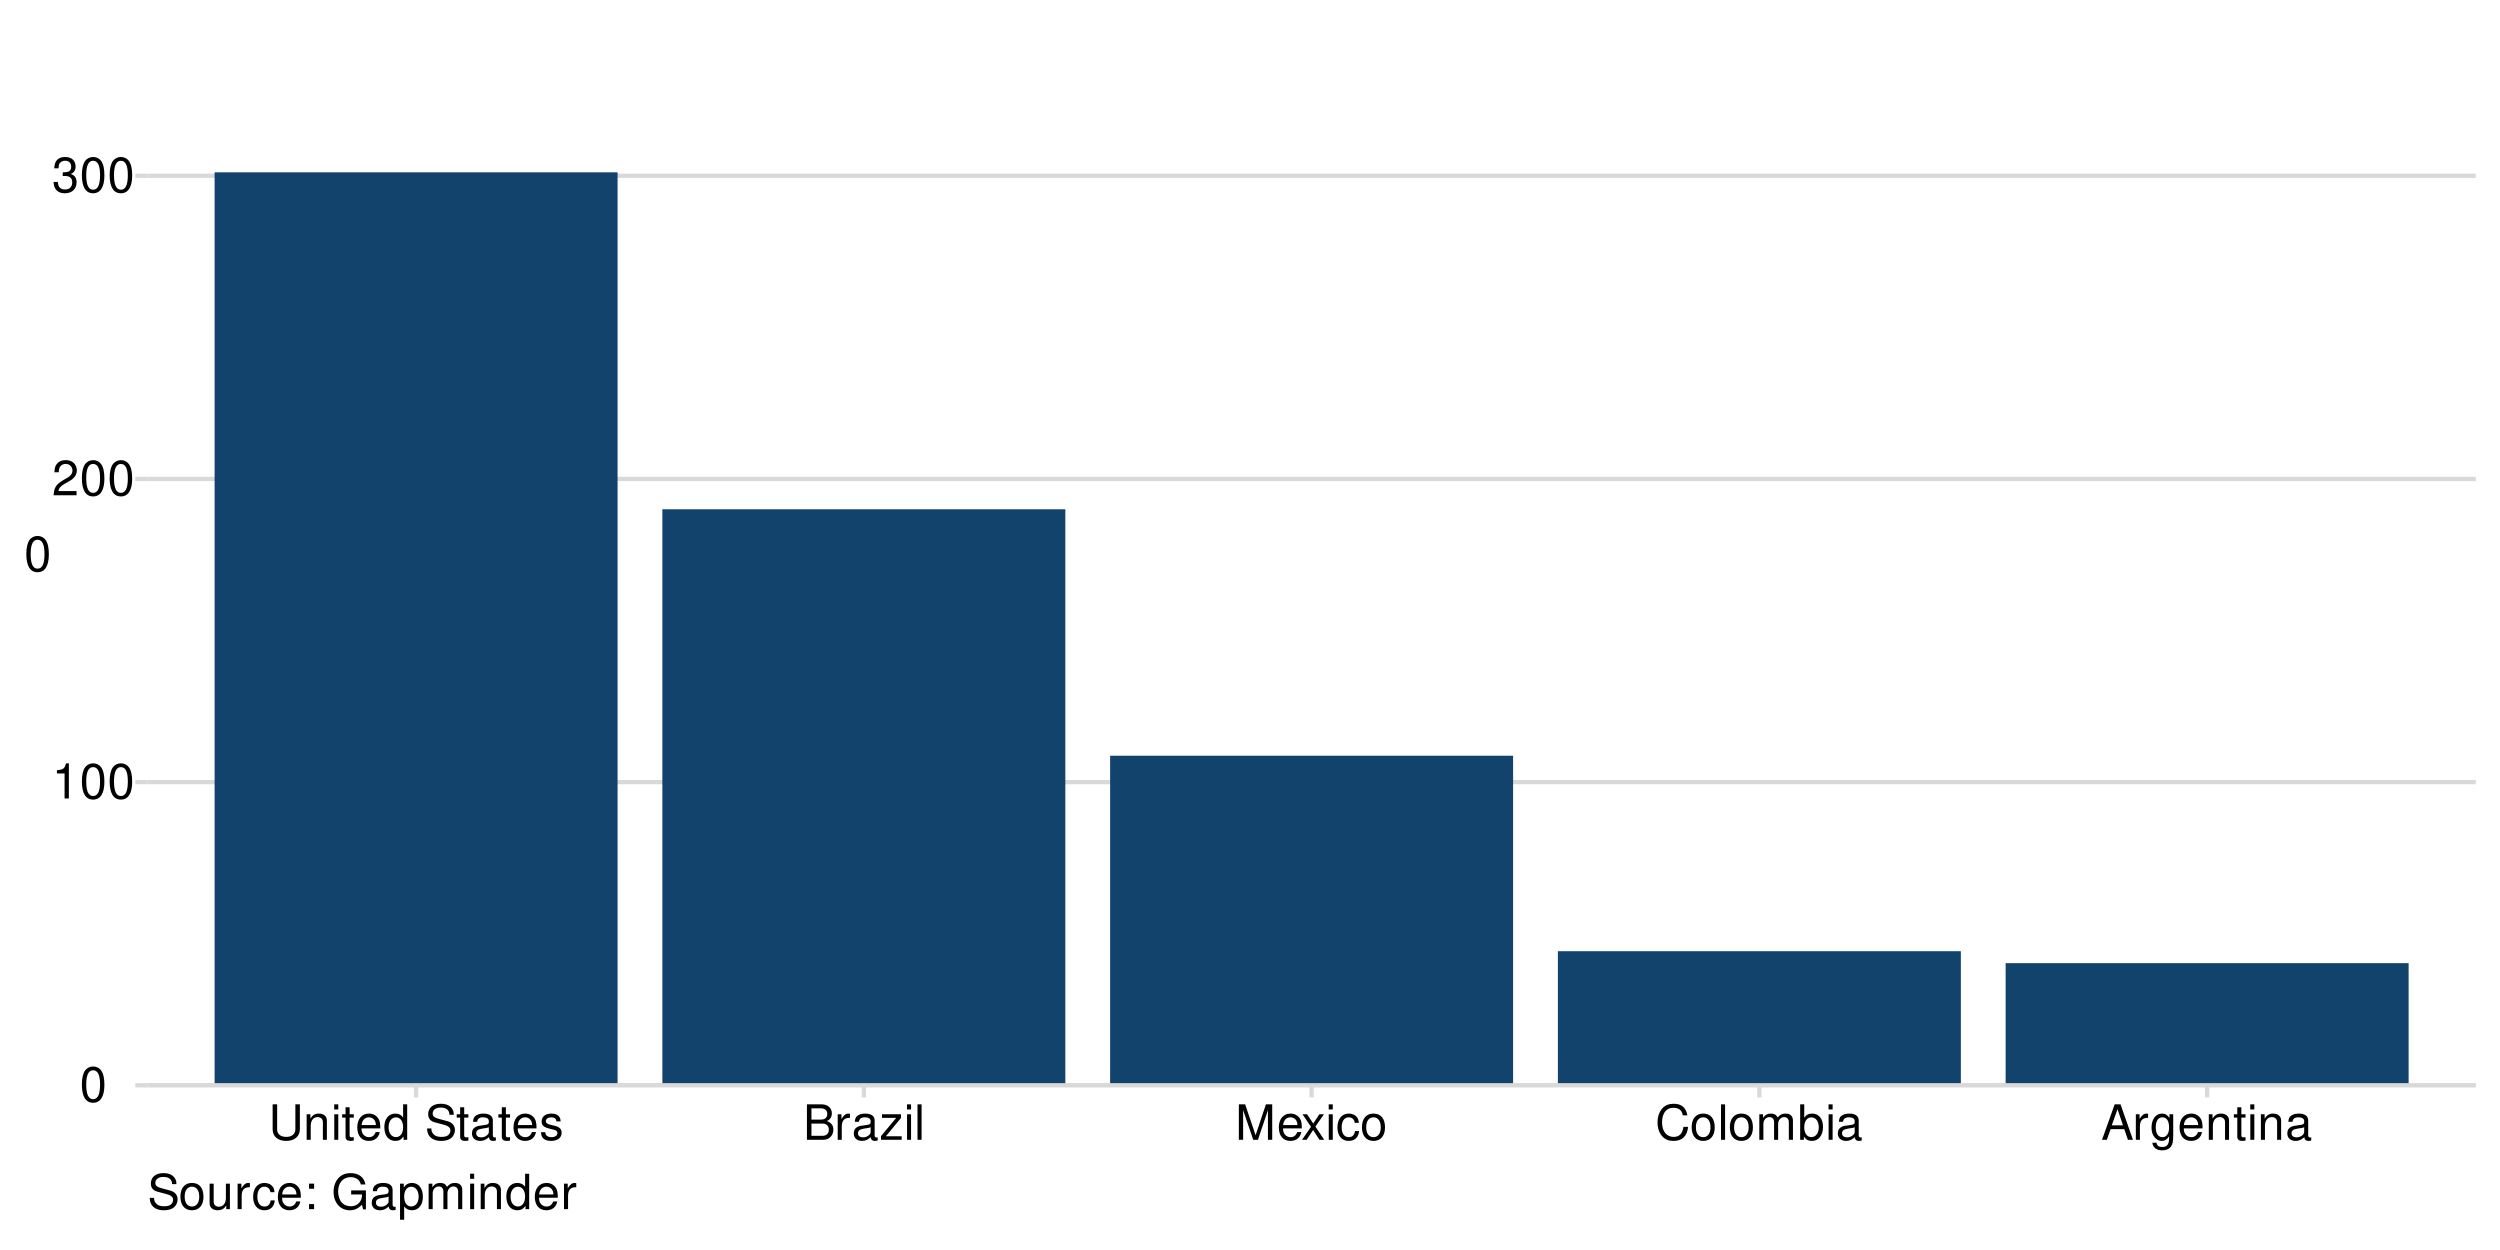
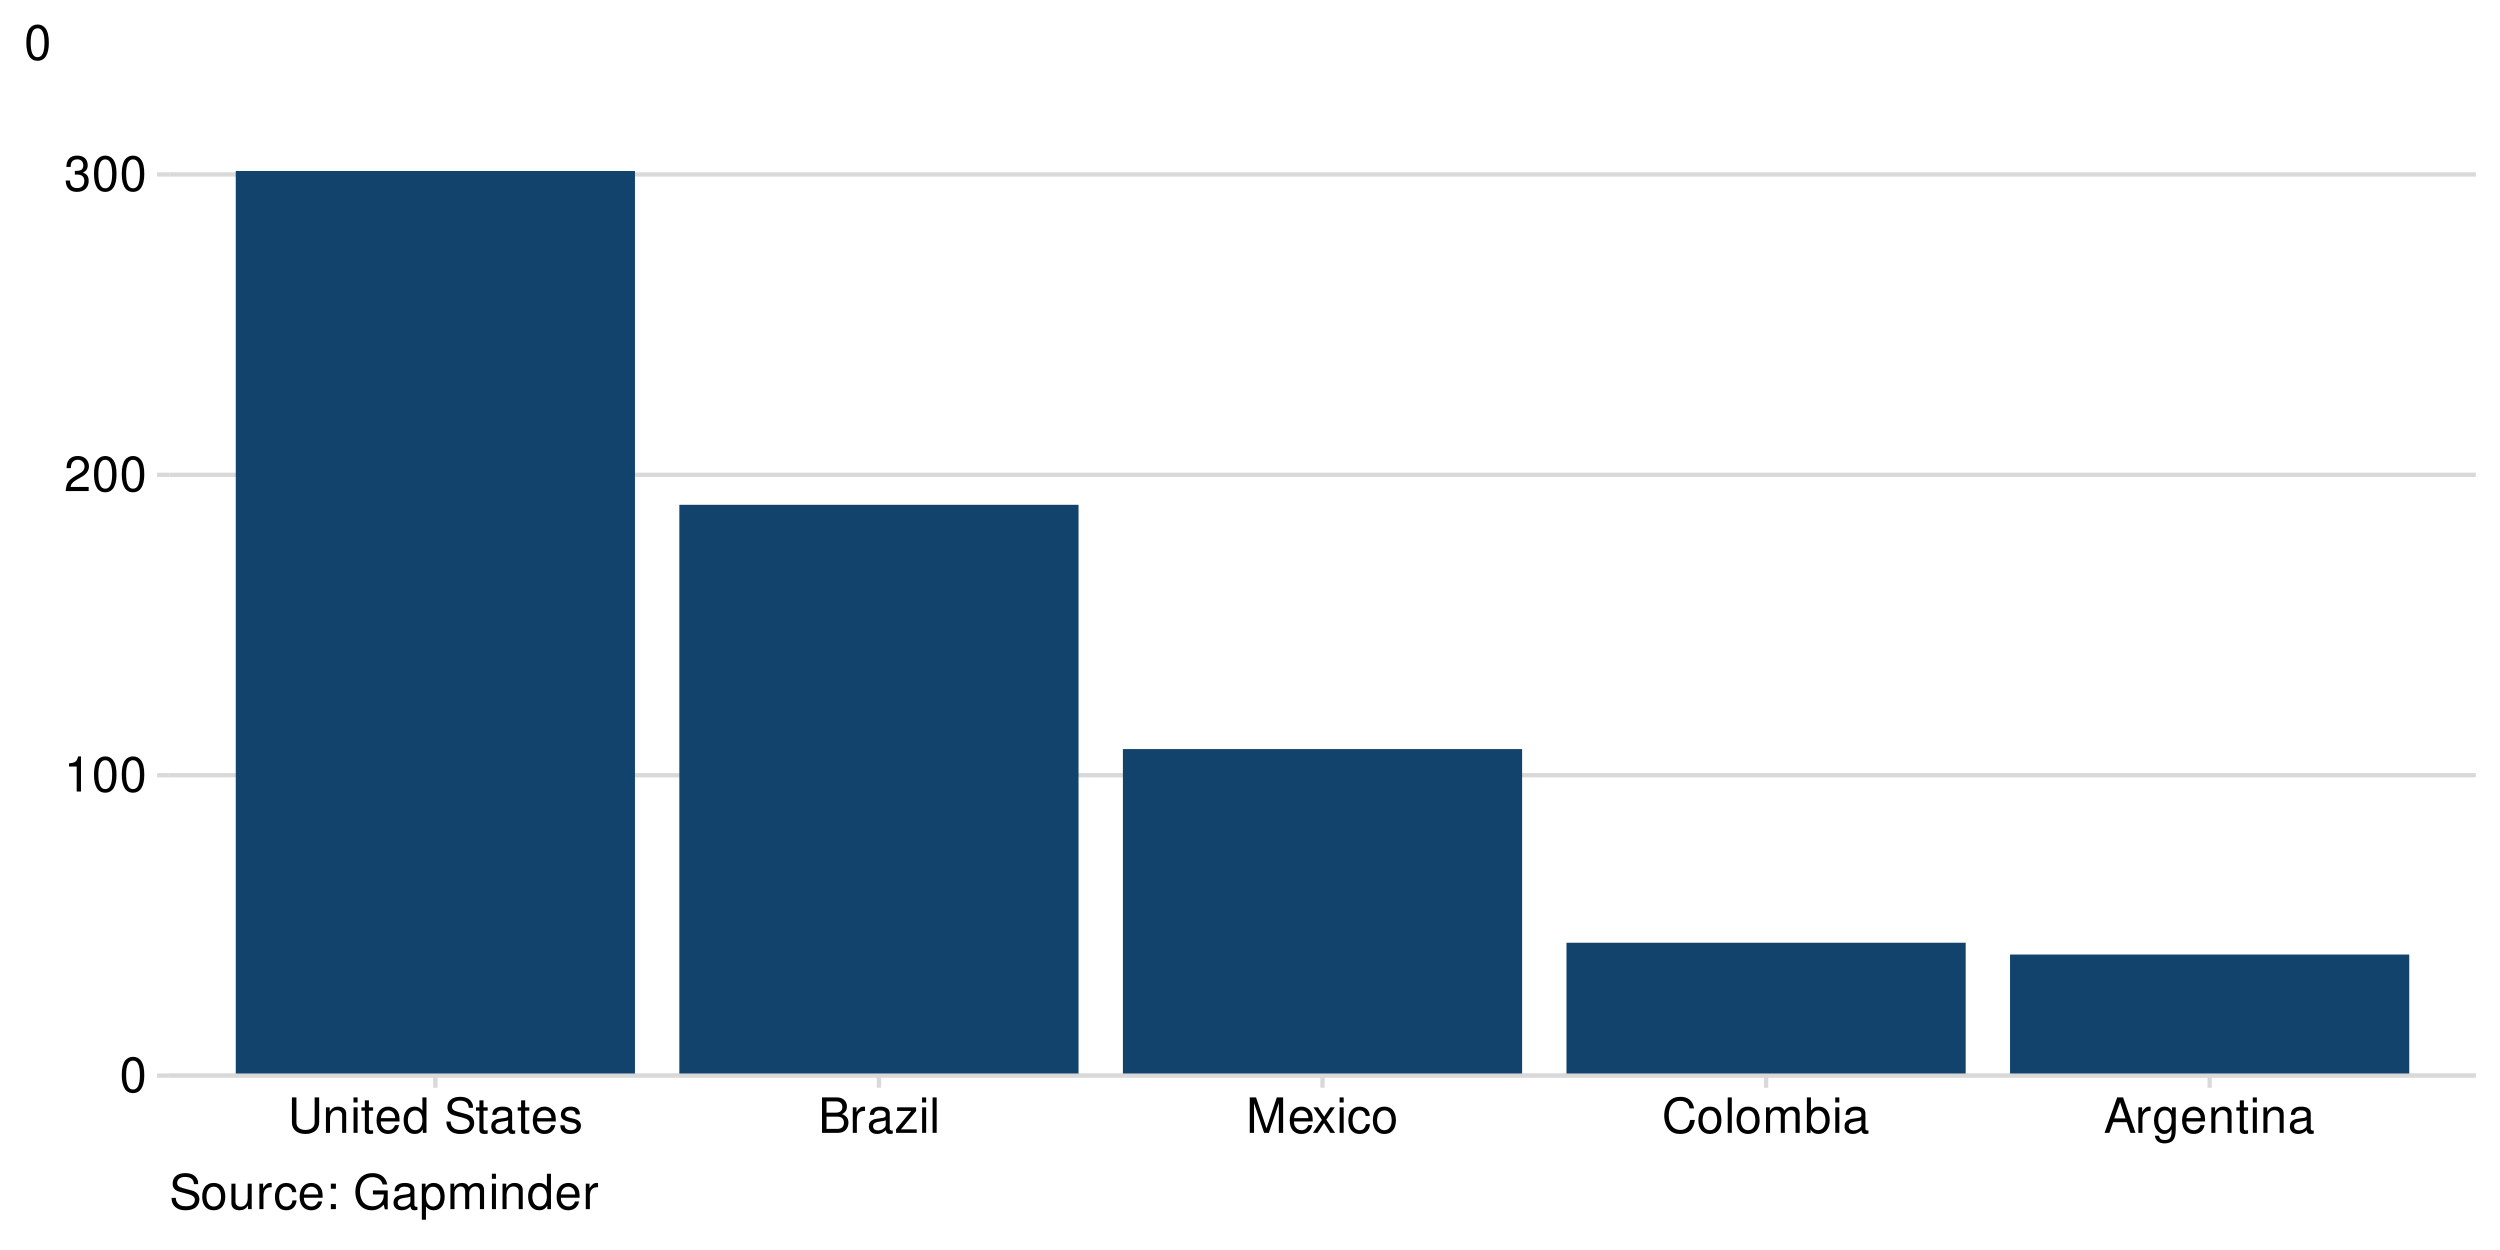
<svg xmlns="http://www.w3.org/2000/svg" xmlns:xlink="http://www.w3.org/1999/xlink" width="720pt" height="360pt" viewBox="0 0 720 360">
  <defs>
    <g>
      <g id="glyph-0-0">
        <path d="M 3.844 -10.125 C 2.922 -10.125 2.094 -9.703 1.562 -9.016 C 0.922 -8.125 0.609 -6.781 0.609 -4.906 C 0.609 -1.484 1.719 0.328 3.844 0.328 C 5.953 0.328 7.094 -1.484 7.094 -4.812 C 7.094 -6.781 6.797 -8.094 6.125 -9.016 C 5.609 -9.719 4.781 -10.125 3.844 -10.125 Z M 3.844 -9.031 C 5.188 -9.031 5.844 -7.672 5.844 -4.922 C 5.844 -2.047 5.188 -0.703 3.828 -0.703 C 2.516 -0.703 1.859 -2.094 1.859 -4.891 C 1.859 -7.672 2.516 -9.031 3.844 -9.031 Z M 3.844 -9.031 " />
      </g>
      <g id="glyph-0-1">
        <path d="M 3.625 -7.203 L 3.625 0 L 4.859 0 L 4.859 -10.125 L 4.047 -10.125 C 3.609 -8.562 3.328 -8.359 1.422 -8.109 L 1.422 -7.203 Z M 3.625 -7.203 " />
      </g>
      <g id="glyph-0-2">
        <path d="M 7.078 -1.219 L 1.859 -1.219 C 1.984 -2.062 2.438 -2.594 3.656 -3.328 L 5.047 -4.109 C 6.438 -4.891 7.156 -5.922 7.156 -7.172 C 7.156 -8.016 6.812 -8.797 6.234 -9.344 C 5.641 -9.875 4.906 -10.125 3.969 -10.125 C 2.719 -10.125 1.781 -9.672 1.234 -8.812 C 0.875 -8.281 0.734 -7.641 0.703 -6.625 L 1.938 -6.625 C 1.969 -7.312 2.062 -7.719 2.219 -8.047 C 2.547 -8.672 3.188 -9.047 3.938 -9.047 C 5.047 -9.047 5.891 -8.234 5.891 -7.141 C 5.891 -6.328 5.438 -5.625 4.547 -5.125 L 3.266 -4.375 C 1.188 -3.172 0.594 -2.219 0.469 -0.016 L 7.078 -0.016 Z M 7.078 -1.219 " />
      </g>
      <g id="glyph-0-3">
        <path d="M 3.094 -4.656 L 3.766 -4.656 C 5.109 -4.656 5.828 -4.031 5.828 -2.812 C 5.828 -1.547 5.047 -0.766 3.781 -0.766 C 2.422 -0.766 1.766 -1.453 1.688 -2.938 L 0.453 -2.938 C 0.5 -2.125 0.641 -1.594 0.875 -1.141 C 1.406 -0.172 2.359 0.328 3.719 0.328 C 5.766 0.328 7.078 -0.906 7.078 -2.828 C 7.078 -4.109 6.594 -4.812 5.406 -5.234 C 6.328 -5.609 6.797 -6.312 6.797 -7.344 C 6.797 -9.078 5.656 -10.125 3.766 -10.125 C 1.766 -10.125 0.703 -9 0.656 -6.859 L 1.891 -6.859 C 1.906 -7.469 1.953 -7.828 2.109 -8.141 C 2.391 -8.703 3.016 -9.047 3.781 -9.047 C 4.875 -9.047 5.531 -8.391 5.531 -7.297 C 5.531 -6.578 5.281 -6.141 4.734 -5.906 C 4.391 -5.766 3.953 -5.719 3.094 -5.703 Z M 3.094 -4.656 " />
      </g>
      <g id="glyph-0-4">
        <path d="M 7.734 -10.203 L 7.734 -3.031 C 7.734 -1.672 6.734 -0.828 5.094 -0.828 C 4.344 -0.828 3.719 -1.016 3.234 -1.359 C 2.734 -1.75 2.484 -2.266 2.484 -3.031 L 2.484 -10.203 L 1.188 -10.203 L 1.188 -3.031 C 1.188 -0.969 2.672 0.328 5.094 0.328 C 7.484 0.328 9.031 -1 9.031 -3.031 L 9.031 -10.203 Z M 7.734 -10.203 " />
      </g>
      <g id="glyph-0-5">
        <path d="M 0.984 -7.344 L 0.984 0 L 2.156 0 L 2.156 -4.047 C 2.156 -5.547 2.938 -6.531 4.141 -6.531 C 5.062 -6.531 5.656 -5.969 5.656 -5.078 L 5.656 0 L 6.812 0 L 6.812 -5.547 C 6.812 -6.766 5.906 -7.547 4.5 -7.547 C 3.406 -7.547 2.703 -7.125 2.062 -6.109 L 2.062 -7.344 Z M 0.984 -7.344 " />
      </g>
      <g id="glyph-0-6">
        <path d="M 2.094 -7.344 L 0.938 -7.344 L 0.938 0 L 2.094 0 Z M 2.094 -10.203 L 0.922 -10.203 L 0.922 -8.734 L 2.094 -8.734 Z M 2.094 -10.203 " />
      </g>
      <g id="glyph-0-7">
        <path d="M 3.562 -7.344 L 2.359 -7.344 L 2.359 -9.359 L 1.188 -9.359 L 1.188 -7.344 L 0.203 -7.344 L 0.203 -6.391 L 1.188 -6.391 L 1.188 -0.844 C 1.188 -0.078 1.688 0.328 2.609 0.328 C 2.906 0.328 3.156 0.297 3.562 0.219 L 3.562 -0.75 C 3.391 -0.719 3.234 -0.703 3 -0.703 C 2.484 -0.703 2.359 -0.844 2.359 -1.359 L 2.359 -6.391 L 3.562 -6.391 Z M 3.562 -7.344 " />
      </g>
      <g id="glyph-0-8">
        <path d="M 7.188 -3.281 C 7.188 -4.391 7.094 -5.062 6.891 -5.609 C 6.406 -6.812 5.297 -7.547 3.922 -7.547 C 1.875 -7.547 0.562 -5.984 0.562 -3.562 C 0.562 -1.141 1.812 0.328 3.891 0.328 C 5.578 0.328 6.734 -0.625 7.031 -2.219 L 5.859 -2.219 C 5.531 -1.266 4.875 -0.75 3.938 -0.75 C 3.188 -0.75 2.562 -1.094 2.172 -1.703 C 1.891 -2.125 1.797 -2.547 1.781 -3.281 Z M 1.812 -4.234 C 1.906 -5.594 2.734 -6.469 3.906 -6.469 C 5.094 -6.469 5.922 -5.547 5.922 -4.234 Z M 1.812 -4.234 " />
      </g>
      <g id="glyph-0-9">
        <path d="M 6.938 -10.203 L 5.766 -10.203 L 5.766 -6.406 C 5.281 -7.156 4.5 -7.547 3.516 -7.547 C 1.609 -7.547 0.359 -6.016 0.359 -3.688 C 0.359 -1.203 1.562 0.328 3.562 0.328 C 4.562 0.328 5.266 -0.062 5.891 -0.969 L 5.891 0 L 6.938 0 Z M 3.703 -6.453 C 4.969 -6.453 5.766 -5.344 5.766 -3.578 C 5.766 -1.891 4.953 -0.766 3.719 -0.766 C 2.438 -0.766 1.578 -1.906 1.578 -3.609 C 1.578 -5.312 2.438 -6.453 3.703 -6.453 Z M 3.703 -6.453 " />
      </g>
      <g id="glyph-0-10">
</g>
      <g id="glyph-0-11">
        <path d="M 8.344 -7.203 C 8.344 -7.906 8.297 -8.109 8.078 -8.578 C 7.516 -9.766 6.328 -10.375 4.609 -10.375 C 2.359 -10.375 0.984 -9.219 0.984 -7.375 C 0.984 -6.125 1.641 -5.344 2.984 -5 L 5.516 -4.328 C 6.812 -3.984 7.391 -3.469 7.391 -2.672 C 7.391 -2.125 7.094 -1.562 6.656 -1.266 C 6.266 -0.969 5.609 -0.828 4.781 -0.828 C 3.672 -0.828 2.922 -1.094 2.438 -1.688 C 2.062 -2.125 1.891 -2.625 1.906 -3.25 L 0.672 -3.25 C 0.688 -2.312 0.875 -1.688 1.281 -1.141 C 1.969 -0.172 3.156 0.328 4.703 0.328 C 5.922 0.328 6.922 0.047 7.578 -0.469 C 8.266 -1.016 8.688 -1.922 8.688 -2.797 C 8.688 -4.062 7.906 -4.984 6.531 -5.359 L 3.969 -6.047 C 2.734 -6.391 2.281 -6.781 2.281 -7.562 C 2.281 -8.594 3.188 -9.281 4.562 -9.281 C 6.188 -9.281 7.094 -8.547 7.109 -7.203 Z M 8.344 -7.203 " />
      </g>
      <g id="glyph-0-12">
        <path d="M 7.484 -0.688 C 7.359 -0.656 7.312 -0.656 7.234 -0.656 C 6.828 -0.656 6.609 -0.875 6.609 -1.234 L 6.609 -5.547 C 6.609 -6.844 5.656 -7.547 3.844 -7.547 C 2.766 -7.547 1.922 -7.234 1.406 -6.688 C 1.078 -6.312 0.938 -5.891 0.906 -5.172 L 2.094 -5.172 C 2.188 -6.062 2.719 -6.469 3.812 -6.469 C 4.875 -6.469 5.453 -6.078 5.453 -5.375 L 5.453 -5.062 C 5.438 -4.562 5.188 -4.375 4.234 -4.25 C 2.578 -4.047 2.328 -3.984 1.875 -3.812 C 1.016 -3.438 0.594 -2.797 0.594 -1.844 C 0.594 -0.516 1.516 0.328 3 0.328 C 3.922 0.328 4.656 0 5.484 -0.75 C 5.578 0 5.938 0.328 6.688 0.328 C 6.938 0.328 7.094 0.297 7.484 0.203 Z M 5.453 -2.312 C 5.453 -1.922 5.328 -1.688 4.984 -1.359 C 4.516 -0.922 3.938 -0.703 3.25 -0.703 C 2.344 -0.703 1.812 -1.141 1.812 -1.875 C 1.812 -2.641 2.312 -3.031 3.562 -3.219 C 4.812 -3.391 5.047 -3.438 5.453 -3.625 Z M 5.453 -2.312 " />
      </g>
      <g id="glyph-0-13">
        <path d="M 6.125 -5.297 C 6.125 -6.734 5.172 -7.547 3.469 -7.547 C 1.766 -7.547 0.656 -6.656 0.656 -5.312 C 0.656 -4.156 1.25 -3.609 2.984 -3.188 L 4.078 -2.922 C 4.891 -2.734 5.203 -2.438 5.203 -1.922 C 5.203 -1.219 4.516 -0.75 3.5 -0.75 C 2.875 -0.75 2.344 -0.938 2.047 -1.25 C 1.859 -1.453 1.781 -1.672 1.703 -2.188 L 0.469 -2.188 C 0.531 -0.484 1.484 0.328 3.406 0.328 C 5.25 0.328 6.422 -0.594 6.422 -2 C 6.422 -3.094 5.812 -3.703 4.359 -4.047 L 3.234 -4.312 C 2.281 -4.531 1.875 -4.844 1.875 -5.359 C 1.875 -6.047 2.484 -6.469 3.438 -6.469 C 4.375 -6.469 4.875 -6.062 4.906 -5.297 Z M 6.125 -5.297 " />
      </g>
      <g id="glyph-0-14">
        <path d="M 1.109 0 L 5.719 0 C 6.672 0 7.391 -0.266 7.938 -0.859 C 8.438 -1.391 8.719 -2.109 8.719 -2.906 C 8.719 -4.141 8.156 -4.891 6.859 -5.391 C 7.797 -5.828 8.281 -6.562 8.281 -7.609 C 8.281 -8.375 8 -9.016 7.469 -9.484 C 6.922 -9.984 6.234 -10.203 5.25 -10.203 L 1.109 -10.203 Z M 2.406 -5.812 L 2.406 -9.062 L 4.922 -9.062 C 5.656 -9.062 6.062 -8.953 6.406 -8.688 C 6.781 -8.406 6.969 -8 6.969 -7.438 C 6.969 -6.875 6.781 -6.453 6.406 -6.172 C 6.062 -5.906 5.656 -5.812 4.922 -5.812 Z M 2.406 -1.141 L 2.406 -4.656 L 5.594 -4.656 C 6.734 -4.656 7.422 -4 7.422 -2.891 C 7.422 -1.812 6.734 -1.141 5.594 -1.141 Z M 2.406 -1.141 " />
      </g>
      <g id="glyph-0-15">
        <path d="M 0.969 -7.344 L 0.969 0 L 2.141 0 L 2.141 -3.812 C 2.156 -5.578 2.891 -6.359 4.5 -6.312 L 4.5 -7.5 C 4.297 -7.531 4.188 -7.547 4.047 -7.547 C 3.297 -7.547 2.719 -7.094 2.047 -6 L 2.047 -7.344 Z M 0.969 -7.344 " />
      </g>
      <g id="glyph-0-16">
        <path d="M 6.203 -7.344 L 0.734 -7.344 L 0.734 -6.312 L 4.812 -6.312 L 0.438 -1.047 L 0.438 0 L 6.391 0 L 6.391 -1.016 L 1.844 -1.016 L 6.203 -6.297 Z M 6.203 -7.344 " />
      </g>
      <g id="glyph-0-17">
        <path d="M 2.125 -10.203 L 0.953 -10.203 L 0.953 0 L 2.125 0 Z M 2.125 -10.203 " />
      </g>
      <g id="glyph-0-18">
        <path d="M 6.547 0 L 9.422 -8.547 L 9.422 0 L 10.656 0 L 10.656 -10.203 L 8.844 -10.203 L 5.875 -1.312 L 2.859 -10.203 L 1.047 -10.203 L 1.047 0 L 2.281 0 L 2.281 -8.547 L 5.188 0 Z M 6.547 0 " />
      </g>
      <g id="glyph-0-19">
        <path d="M 4.094 -3.797 L 6.547 -7.344 L 5.234 -7.344 L 3.469 -4.672 L 1.703 -7.344 L 0.375 -7.344 L 2.828 -3.734 L 0.234 0 L 1.562 0 L 3.438 -2.812 L 5.266 0 L 6.625 0 Z M 4.094 -3.797 " />
      </g>
      <g id="glyph-0-20">
        <path d="M 6.594 -4.875 C 6.531 -5.594 6.391 -6.047 6.109 -6.453 C 5.594 -7.141 4.719 -7.547 3.703 -7.547 C 1.703 -7.547 0.438 -5.984 0.438 -3.547 C 0.438 -1.172 1.688 0.328 3.688 0.328 C 5.438 0.328 6.531 -0.734 6.672 -2.516 L 5.5 -2.516 C 5.312 -1.344 4.703 -0.75 3.703 -0.75 C 2.422 -0.75 1.656 -1.812 1.656 -3.547 C 1.656 -5.375 2.406 -6.469 3.688 -6.469 C 4.656 -6.469 5.281 -5.891 5.422 -4.875 Z M 6.594 -4.875 " />
      </g>
      <g id="glyph-0-21">
        <path d="M 3.812 -7.547 C 1.734 -7.547 0.5 -6.078 0.5 -3.609 C 0.5 -1.141 1.734 0.328 3.828 0.328 C 5.891 0.328 7.141 -1.141 7.141 -3.562 C 7.141 -6.109 5.938 -7.547 3.812 -7.547 Z M 3.828 -6.469 C 5.141 -6.469 5.922 -5.391 5.922 -3.562 C 5.922 -1.828 5.109 -0.75 3.828 -0.75 C 2.516 -0.75 1.719 -1.828 1.719 -3.609 C 1.719 -5.391 2.516 -6.469 3.828 -6.469 Z M 3.828 -6.469 " />
      </g>
      <g id="glyph-0-22">
        <path d="M 9.266 -7.047 C 8.859 -9.281 7.578 -10.375 5.328 -10.375 C 3.969 -10.375 2.859 -9.938 2.094 -9.094 C 1.172 -8.094 0.672 -6.641 0.672 -4.984 C 0.672 -3.297 1.188 -1.859 2.141 -0.875 C 2.938 -0.062 3.953 0.328 5.281 0.328 C 7.766 0.328 9.172 -1.016 9.484 -3.719 L 8.141 -3.719 C 8.016 -3.031 7.875 -2.547 7.672 -2.141 C 7.25 -1.297 6.391 -0.828 5.297 -0.828 C 3.266 -0.828 1.969 -2.453 1.969 -5 C 1.969 -7.609 3.188 -9.219 5.188 -9.219 C 6 -9.219 6.781 -8.984 7.203 -8.578 C 7.578 -8.234 7.781 -7.812 7.938 -7.047 Z M 9.266 -7.047 " />
      </g>
      <g id="glyph-0-23">
        <path d="M 0.984 -7.344 L 0.984 0 L 2.156 0 L 2.156 -4.609 C 2.156 -5.672 2.922 -6.531 3.875 -6.531 C 4.75 -6.531 5.234 -5.984 5.234 -5.047 L 5.234 0 L 6.406 0 L 6.406 -4.609 C 6.406 -5.672 7.188 -6.531 8.141 -6.531 C 8.984 -6.531 9.484 -5.984 9.484 -5.047 L 9.484 0 L 10.672 0 L 10.672 -5.5 C 10.672 -6.812 9.906 -7.547 8.547 -7.547 C 7.562 -7.547 6.969 -7.25 6.281 -6.422 C 5.859 -7.203 5.266 -7.547 4.312 -7.547 C 3.328 -7.547 2.672 -7.188 2.062 -6.297 L 2.062 -7.344 Z M 0.984 -7.344 " />
      </g>
      <g id="glyph-0-24">
        <path d="M 0.75 -10.203 L 0.75 0 L 1.812 0 L 1.812 -0.938 C 2.359 -0.078 3.109 0.328 4.125 0.328 C 6.062 0.328 7.328 -1.266 7.328 -3.703 C 7.328 -6.078 6.125 -7.547 4.188 -7.547 C 3.172 -7.547 2.469 -7.172 1.922 -6.344 L 1.922 -10.203 Z M 3.969 -6.453 C 5.266 -6.453 6.109 -5.312 6.109 -3.562 C 6.109 -1.906 5.234 -0.766 3.969 -0.766 C 2.719 -0.766 1.922 -1.891 1.922 -3.609 C 1.922 -5.328 2.719 -6.453 3.969 -6.453 Z M 3.969 -6.453 " />
      </g>
      <g id="glyph-0-25">
        <path d="M 6.641 -3.062 L 7.688 0 L 9.141 0 L 5.562 -10.203 L 3.875 -10.203 L 0.234 0 L 1.625 0 L 2.703 -3.062 Z M 6.266 -4.156 L 3.031 -4.156 L 4.703 -8.812 Z M 6.266 -4.156 " />
      </g>
      <g id="glyph-0-26">
        <path d="M 5.656 -7.344 L 5.656 -6.266 C 5.062 -7.156 4.422 -7.547 3.5 -7.547 C 1.719 -7.547 0.484 -5.891 0.484 -3.547 C 0.484 -2.312 0.781 -1.406 1.406 -0.672 C 1.953 -0.031 2.656 0.328 3.422 0.328 C 4.297 0.328 4.922 -0.062 5.547 -1 L 5.547 -0.609 C 5.547 1.344 5 2.078 3.547 2.078 C 2.547 2.078 2.031 1.688 1.922 0.844 L 0.734 0.844 C 0.844 2.203 1.922 3.047 3.516 3.047 C 4.594 3.047 5.484 2.703 5.969 2.109 C 6.531 1.422 6.734 0.516 6.734 -1.203 L 6.734 -7.344 Z M 3.609 -6.469 C 4.844 -6.469 5.547 -5.438 5.547 -3.562 C 5.547 -1.797 4.828 -0.75 3.609 -0.75 C 2.406 -0.75 1.703 -1.812 1.703 -3.609 C 1.703 -5.406 2.406 -6.469 3.609 -6.469 Z M 3.609 -6.469 " />
      </g>
      <g id="glyph-0-27">
        <path d="M 6.75 0 L 6.75 -7.344 L 5.594 -7.344 L 5.594 -3.172 C 5.594 -1.688 4.797 -0.703 3.578 -0.703 C 2.656 -0.703 2.078 -1.266 2.078 -2.141 L 2.078 -7.344 L 0.906 -7.344 L 0.906 -1.688 C 0.906 -0.469 1.812 0.328 3.25 0.328 C 4.328 0.328 5.016 -0.062 5.703 -1.016 L 5.703 0 Z M 6.75 0 " />
      </g>
      <g id="glyph-0-28">
        <path d="M 3 -1.453 L 1.547 -1.453 L 1.547 0 L 3 0 Z M 3 -7.344 L 1.547 -7.344 L 1.547 -5.875 L 3 -5.875 Z M 3 -7.344 " />
      </g>
      <g id="glyph-0-29">
        <path d="M 9.922 -5.391 L 5.672 -5.391 L 5.672 -4.234 L 8.781 -4.234 L 8.781 -3.969 C 8.781 -2.141 7.438 -0.828 5.578 -0.828 C 4.531 -0.828 3.594 -1.203 3 -1.859 C 2.328 -2.594 1.922 -3.812 1.922 -5.062 C 1.922 -7.578 3.344 -9.219 5.5 -9.219 C 7.062 -9.219 8.172 -8.422 8.453 -7.109 L 9.781 -7.109 C 9.422 -9.188 7.859 -10.375 5.516 -10.375 C 4.266 -10.375 3.266 -10.047 2.469 -9.391 C 1.281 -8.406 0.609 -6.828 0.609 -5 C 0.609 -1.859 2.531 0.328 5.297 0.328 C 6.672 0.328 7.766 -0.203 8.781 -1.297 L 9.094 0.062 L 9.922 0.062 Z M 9.922 -5.391 " />
      </g>
      <g id="glyph-0-30">
        <path d="M 0.75 3.047 L 1.938 3.047 L 1.938 -0.766 C 2.547 -0.016 3.234 0.328 4.188 0.328 C 6.094 0.328 7.328 -1.203 7.328 -3.547 C 7.328 -6 6.125 -7.547 4.172 -7.547 C 3.172 -7.547 2.375 -7.094 1.828 -6.234 L 1.828 -7.344 L 0.75 -7.344 Z M 3.969 -6.453 C 5.266 -6.453 6.109 -5.312 6.109 -3.562 C 6.109 -1.906 5.25 -0.766 3.969 -0.766 C 2.734 -0.766 1.938 -1.891 1.938 -3.609 C 1.938 -5.328 2.734 -6.453 3.969 -6.453 Z M 3.969 -6.453 " />
      </g>
    </g>
    <clipPath id="clip-0">
-       <path clip-rule="nonzero" d="M 42.461 311 L 713.027 311 L 713.027 312.562 L 42.461 312.562 Z M 42.461 311 " />
+       <path clip-rule="nonzero" d="M 48.738 309 L 713.027 309 L 713.027 309.773 L 48.738 309.773 Z M 48.738 309 " />
    </clipPath>
    <clipPath id="clip-1">
-       <path clip-rule="nonzero" d="M 42.461 224 L 713.027 224 L 713.027 226 L 42.461 226 Z M 42.461 224 " />
+       <path clip-rule="nonzero" d="M 48.738 222 L 713.027 222 L 713.027 224 L 48.738 224 Z M 48.738 222 " />
    </clipPath>
    <clipPath id="clip-2">
-       <path clip-rule="nonzero" d="M 42.461 137 L 713.027 137 L 713.027 139 L 42.461 139 Z M 42.461 137 " />
+       <path clip-rule="nonzero" d="M 48.738 136 L 713.027 136 L 713.027 138 L 48.738 138 Z M 48.738 136 " />
    </clipPath>
    <clipPath id="clip-3">
-       <path clip-rule="nonzero" d="M 42.461 50 L 713.027 50 L 713.027 52 L 42.461 52 Z M 42.461 50 " />
+       <path clip-rule="nonzero" d="M 48.738 49 L 713.027 49 L 713.027 51 L 48.738 51 Z M 48.738 49 " />
    </clipPath>
    <clipPath id="clip-4">
-       <path clip-rule="nonzero" d="M 61 49 L 178 49 L 178 312.562 L 61 312.562 Z M 61 49 " />
+       <path clip-rule="nonzero" d="M 67 49 L 183 49 L 183 309.773 L 67 309.773 Z M 67 49 " />
    </clipPath>
    <clipPath id="clip-5">
-       <path clip-rule="nonzero" d="M 190 146 L 307 146 L 307 312.562 L 190 312.562 Z M 190 146 " />
+       <path clip-rule="nonzero" d="M 195 145 L 311 145 L 311 309.773 L 195 309.773 Z M 195 145 " />
    </clipPath>
    <clipPath id="clip-6">
-       <path clip-rule="nonzero" d="M 319 217 L 436 217 L 436 312.562 L 319 312.562 Z M 319 217 " />
+       <path clip-rule="nonzero" d="M 323 215 L 439 215 L 439 309.773 L 323 309.773 Z M 323 215 " />
    </clipPath>
    <clipPath id="clip-7">
-       <path clip-rule="nonzero" d="M 448 273 L 565 273 L 565 312.562 L 448 312.562 Z M 448 273 " />
+       <path clip-rule="nonzero" d="M 451 271 L 567 271 L 567 309.773 L 451 309.773 Z M 451 271 " />
    </clipPath>
    <clipPath id="clip-8">
-       <path clip-rule="nonzero" d="M 577 277 L 694 277 L 694 312.562 L 577 312.562 Z M 577 277 " />
+       <path clip-rule="nonzero" d="M 578 274 L 694 274 L 694 309.773 L 578 309.773 Z M 578 274 " />
    </clipPath>
  </defs>
  <rect x="-72" y="-36" width="864" height="432" fill="rgb(100%, 100%, 100%)" fill-opacity="1" />
  <rect x="-72" y="-36" width="864" height="432" fill="rgb(100%, 100%, 100%)" fill-opacity="1" />
  <path fill="none" stroke-width="1.245" stroke-linecap="round" stroke-linejoin="round" stroke="rgb(100%, 100%, 100%)" stroke-opacity="1" stroke-miterlimit="10" d="M 0 360 L 720 360 L 720 0 L 0 0 Z M 0 360 " />
  <g clip-path="url(#clip-0)">
-     <path fill="none" stroke-width="1.245" stroke-linecap="butt" stroke-linejoin="round" stroke="rgb(85.098%, 85.098%, 85.098%)" stroke-opacity="1" stroke-miterlimit="10" d="M 42.461 312.566 L 713.027 312.566 " />
+     <path fill="none" stroke-width="1.245" stroke-linecap="butt" stroke-linejoin="round" stroke="rgb(85.098%, 85.098%, 85.098%)" stroke-opacity="1" stroke-miterlimit="10" d="M 48.738 309.777 L 713.027 309.777 " />
  </g>
  <g clip-path="url(#clip-1)">
-     <path fill="none" stroke-width="1.245" stroke-linecap="butt" stroke-linejoin="round" stroke="rgb(85.098%, 85.098%, 85.098%)" stroke-opacity="1" stroke-miterlimit="10" d="M 42.461 225.254 L 713.027 225.254 " />
+     <path fill="none" stroke-width="1.245" stroke-linecap="butt" stroke-linejoin="round" stroke="rgb(85.098%, 85.098%, 85.098%)" stroke-opacity="1" stroke-miterlimit="10" d="M 48.738 223.262 L 713.027 223.262 " />
  </g>
  <g clip-path="url(#clip-2)">
-     <path fill="none" stroke-width="1.245" stroke-linecap="butt" stroke-linejoin="round" stroke="rgb(85.098%, 85.098%, 85.098%)" stroke-opacity="1" stroke-miterlimit="10" d="M 42.461 137.941 L 713.027 137.941 " />
+     <path fill="none" stroke-width="1.245" stroke-linecap="butt" stroke-linejoin="round" stroke="rgb(85.098%, 85.098%, 85.098%)" stroke-opacity="1" stroke-miterlimit="10" d="M 48.738 136.746 L 713.027 136.746 " />
  </g>
  <g clip-path="url(#clip-3)">
-     <path fill="none" stroke-width="1.245" stroke-linecap="butt" stroke-linejoin="round" stroke="rgb(85.098%, 85.098%, 85.098%)" stroke-opacity="1" stroke-miterlimit="10" d="M 42.461 50.629 L 713.027 50.629 " />
+     <path fill="none" stroke-width="1.245" stroke-linecap="butt" stroke-linejoin="round" stroke="rgb(85.098%, 85.098%, 85.098%)" stroke-opacity="1" stroke-miterlimit="10" d="M 48.738 50.23 L 713.027 50.23 " />
  </g>
  <g clip-path="url(#clip-4)">
-     <path fill-rule="nonzero" fill="rgb(7.059%, 26.275%, 42.745%)" fill-opacity="1" d="M 61.805 312.566 L 177.863 312.566 L 177.863 49.637 L 61.805 49.637 Z M 61.805 312.566 " />
+     <path fill-rule="nonzero" fill="rgb(7.059%, 26.275%, 42.745%)" fill-opacity="1" d="M 67.898 309.777 L 182.871 309.777 L 182.871 49.246 L 67.898 49.246 Z M 67.898 309.777 " />
  </g>
  <g clip-path="url(#clip-5)">
-     <path fill-rule="nonzero" fill="rgb(7.059%, 26.275%, 42.745%)" fill-opacity="1" d="M 190.758 312.566 L 306.816 312.566 L 306.816 146.664 L 190.758 146.664 Z M 190.758 312.566 " />
+     <path fill-rule="nonzero" fill="rgb(7.059%, 26.275%, 42.745%)" fill-opacity="1" d="M 195.648 309.777 L 310.621 309.777 L 310.621 145.391 L 195.648 145.391 Z M 195.648 309.777 " />
  </g>
  <g clip-path="url(#clip-6)">
-     <path fill-rule="nonzero" fill="rgb(7.059%, 26.275%, 42.745%)" fill-opacity="1" d="M 319.715 312.566 L 435.773 312.566 L 435.773 217.656 L 319.715 217.656 Z M 319.715 312.566 " />
+     <path fill-rule="nonzero" fill="rgb(7.059%, 26.275%, 42.745%)" fill-opacity="1" d="M 323.395 309.777 L 438.367 309.777 L 438.367 215.734 L 323.395 215.734 Z M 323.395 309.777 " />
  </g>
  <g clip-path="url(#clip-7)">
-     <path fill-rule="nonzero" fill="rgb(7.059%, 26.275%, 42.745%)" fill-opacity="1" d="M 448.668 312.566 L 564.727 312.566 L 564.727 273.949 L 448.668 273.949 Z M 448.668 312.566 " />
+     <path fill-rule="nonzero" fill="rgb(7.059%, 26.275%, 42.745%)" fill-opacity="1" d="M 451.145 309.777 L 566.117 309.777 L 566.117 271.516 L 451.145 271.516 Z M 451.145 309.777 " />
  </g>
  <g clip-path="url(#clip-8)">
-     <path fill-rule="nonzero" fill="rgb(7.059%, 26.275%, 42.745%)" fill-opacity="1" d="M 577.625 312.566 L 693.684 312.566 L 693.684 277.379 L 577.625 277.379 Z M 577.625 312.566 " />
-   </g>
-   <g fill="rgb(0%, 0%, 0%)" fill-opacity="1">
-     <use xlink:href="#glyph-0-0" x="22.973" y="317.272" />
-   </g>
-   <g fill="rgb(0%, 0%, 0%)" fill-opacity="1">
-     <use xlink:href="#glyph-0-1" x="14.973" y="229.96" />
-     <use xlink:href="#glyph-0-0" x="22.973" y="229.96" />
-     <use xlink:href="#glyph-0-0" x="30.973" y="229.96" />
-   </g>
-   <g fill="rgb(0%, 0%, 0%)" fill-opacity="1">
-     <use xlink:href="#glyph-0-2" x="14.973" y="142.647" />
-     <use xlink:href="#glyph-0-0" x="22.973" y="142.647" />
-     <use xlink:href="#glyph-0-0" x="30.973" y="142.647" />
-   </g>
-   <g fill="rgb(0%, 0%, 0%)" fill-opacity="1">
-     <use xlink:href="#glyph-0-3" x="14.973" y="55.335" />
-     <use xlink:href="#glyph-0-0" x="22.973" y="55.335" />
-     <use xlink:href="#glyph-0-0" x="30.973" y="55.335" />
-   </g>
-   <path fill="none" stroke-width="1.245" stroke-linecap="butt" stroke-linejoin="round" stroke="rgb(85.098%, 85.098%, 85.098%)" stroke-opacity="1" stroke-miterlimit="10" d="M 38.973 312.566 L 42.461 312.566 " />
-   <path fill="none" stroke-width="1.245" stroke-linecap="butt" stroke-linejoin="round" stroke="rgb(85.098%, 85.098%, 85.098%)" stroke-opacity="1" stroke-miterlimit="10" d="M 38.973 225.254 L 42.461 225.254 " />
-   <path fill="none" stroke-width="1.245" stroke-linecap="butt" stroke-linejoin="round" stroke="rgb(85.098%, 85.098%, 85.098%)" stroke-opacity="1" stroke-miterlimit="10" d="M 38.973 137.941 L 42.461 137.941 " />
-   <path fill="none" stroke-width="1.245" stroke-linecap="butt" stroke-linejoin="round" stroke="rgb(85.098%, 85.098%, 85.098%)" stroke-opacity="1" stroke-miterlimit="10" d="M 38.973 50.629 L 42.461 50.629 " />
-   <path fill="none" stroke-width="1.245" stroke-linecap="butt" stroke-linejoin="round" stroke="rgb(85.098%, 85.098%, 85.098%)" stroke-opacity="1" stroke-miterlimit="10" d="M 42.461 312.566 L 713.027 312.566 " />
-   <path fill="none" stroke-width="1.245" stroke-linecap="butt" stroke-linejoin="round" stroke="rgb(85.098%, 85.098%, 85.098%)" stroke-opacity="1" stroke-miterlimit="10" d="M 119.832 316.051 L 119.832 312.566 " />
-   <path fill="none" stroke-width="1.245" stroke-linecap="butt" stroke-linejoin="round" stroke="rgb(85.098%, 85.098%, 85.098%)" stroke-opacity="1" stroke-miterlimit="10" d="M 248.789 316.051 L 248.789 312.566 " />
-   <path fill="none" stroke-width="1.245" stroke-linecap="butt" stroke-linejoin="round" stroke="rgb(85.098%, 85.098%, 85.098%)" stroke-opacity="1" stroke-miterlimit="10" d="M 377.742 316.051 L 377.742 312.566 " />
-   <path fill="none" stroke-width="1.245" stroke-linecap="butt" stroke-linejoin="round" stroke="rgb(85.098%, 85.098%, 85.098%)" stroke-opacity="1" stroke-miterlimit="10" d="M 506.699 316.051 L 506.699 312.566 " />
-   <path fill="none" stroke-width="1.245" stroke-linecap="butt" stroke-linejoin="round" stroke="rgb(85.098%, 85.098%, 85.098%)" stroke-opacity="1" stroke-miterlimit="10" d="M 635.652 316.051 L 635.652 312.566 " />
-   <g fill="rgb(0%, 0%, 0%)" fill-opacity="1">
-     <use xlink:href="#glyph-0-4" x="77.332" y="328.257" />
-     <use xlink:href="#glyph-0-5" x="87.332" y="328.257" />
-     <use xlink:href="#glyph-0-6" x="95.332" y="328.257" />
-     <use xlink:href="#glyph-0-7" x="98.332" y="328.257" />
-     <use xlink:href="#glyph-0-8" x="102.332" y="328.257" />
-     <use xlink:href="#glyph-0-9" x="110.332" y="328.257" />
-     <use xlink:href="#glyph-0-10" x="118.332" y="328.257" />
-     <use xlink:href="#glyph-0-11" x="122.332" y="328.257" />
-     <use xlink:href="#glyph-0-7" x="131.332" y="328.257" />
-     <use xlink:href="#glyph-0-12" x="135.332" y="328.257" />
-     <use xlink:href="#glyph-0-7" x="143.332" y="328.257" />
-     <use xlink:href="#glyph-0-8" x="147.332" y="328.257" />
-     <use xlink:href="#glyph-0-13" x="155.332" y="328.257" />
-   </g>
-   <g fill="rgb(0%, 0%, 0%)" fill-opacity="1">
-     <use xlink:href="#glyph-0-14" x="231.289" y="328.257" />
-     <use xlink:href="#glyph-0-15" x="240.289" y="328.257" />
-     <use xlink:href="#glyph-0-12" x="245.289" y="328.257" />
-     <use xlink:href="#glyph-0-16" x="253.289" y="328.257" />
-     <use xlink:href="#glyph-0-6" x="260.289" y="328.257" />
-     <use xlink:href="#glyph-0-17" x="263.289" y="328.257" />
-   </g>
-   <g fill="rgb(0%, 0%, 0%)" fill-opacity="1">
-     <use xlink:href="#glyph-0-18" x="355.742" y="328.257" />
-     <use xlink:href="#glyph-0-8" x="367.742" y="328.257" />
-     <use xlink:href="#glyph-0-19" x="374.742" y="328.257" />
-     <use xlink:href="#glyph-0-6" x="381.742" y="328.257" />
-     <use xlink:href="#glyph-0-20" x="384.742" y="328.257" />
-     <use xlink:href="#glyph-0-21" x="391.742" y="328.257" />
-   </g>
-   <g fill="rgb(0%, 0%, 0%)" fill-opacity="1">
-     <use xlink:href="#glyph-0-22" x="476.699" y="328.257" />
-     <use xlink:href="#glyph-0-21" x="486.699" y="328.257" />
-     <use xlink:href="#glyph-0-17" x="494.699" y="328.257" />
-     <use xlink:href="#glyph-0-21" x="497.699" y="328.257" />
-     <use xlink:href="#glyph-0-23" x="505.699" y="328.257" />
-     <use xlink:href="#glyph-0-24" x="517.699" y="328.257" />
-     <use xlink:href="#glyph-0-6" x="525.699" y="328.257" />
-     <use xlink:href="#glyph-0-12" x="528.699" y="328.257" />
-   </g>
-   <g fill="rgb(0%, 0%, 0%)" fill-opacity="1">
-     <use xlink:href="#glyph-0-25" x="605.152" y="328.257" />
-     <use xlink:href="#glyph-0-15" x="614.152" y="328.257" />
-     <use xlink:href="#glyph-0-26" x="619.152" y="328.257" />
-     <use xlink:href="#glyph-0-8" x="627.152" y="328.257" />
-     <use xlink:href="#glyph-0-5" x="635.152" y="328.257" />
-     <use xlink:href="#glyph-0-7" x="643.152" y="328.257" />
-     <use xlink:href="#glyph-0-6" x="647.152" y="328.257" />
-     <use xlink:href="#glyph-0-5" x="650.152" y="328.257" />
-     <use xlink:href="#glyph-0-12" x="658.152" y="328.257" />
-   </g>
-   <g fill="rgb(0%, 0%, 0%)" fill-opacity="1">
-     <use xlink:href="#glyph-0-0" x="6.973" y="164.476" />
-   </g>
-   <g fill="rgb(0%, 0%, 0%)" fill-opacity="1">
-     <use xlink:href="#glyph-0-11" x="42.461" y="348.233" />
-     <use xlink:href="#glyph-0-21" x="51.461" y="348.233" />
-     <use xlink:href="#glyph-0-27" x="59.461" y="348.233" />
-     <use xlink:href="#glyph-0-15" x="67.461" y="348.233" />
-     <use xlink:href="#glyph-0-20" x="72.461" y="348.233" />
-     <use xlink:href="#glyph-0-8" x="79.461" y="348.233" />
-     <use xlink:href="#glyph-0-28" x="87.461" y="348.233" />
-     <use xlink:href="#glyph-0-10" x="91.461" y="348.233" />
-     <use xlink:href="#glyph-0-29" x="95.461" y="348.233" />
-     <use xlink:href="#glyph-0-12" x="106.461" y="348.233" />
-     <use xlink:href="#glyph-0-30" x="114.461" y="348.233" />
-     <use xlink:href="#glyph-0-23" x="122.461" y="348.233" />
-     <use xlink:href="#glyph-0-6" x="134.461" y="348.233" />
-     <use xlink:href="#glyph-0-5" x="137.461" y="348.233" />
-     <use xlink:href="#glyph-0-9" x="145.461" y="348.233" />
-     <use xlink:href="#glyph-0-8" x="153.461" y="348.233" />
-     <use xlink:href="#glyph-0-15" x="161.461" y="348.233" />
+     <path fill-rule="nonzero" fill="rgb(7.059%, 26.275%, 42.745%)" fill-opacity="1" d="M 578.891 309.777 L 693.863 309.777 L 693.863 274.91 L 578.891 274.91 Z M 578.891 309.777 " />
+   </g>
+   <g fill="rgb(0%, 0%, 0%)" fill-opacity="1">
+     <use xlink:href="#glyph-0-0" x="34.461" y="314.483" />
+   </g>
+   <g fill="rgb(0%, 0%, 0%)" fill-opacity="1">
+     <use xlink:href="#glyph-0-1" x="18.461" y="227.968" />
+     <use xlink:href="#glyph-0-0" x="26.461" y="227.968" />
+     <use xlink:href="#glyph-0-0" x="34.461" y="227.968" />
+   </g>
+   <g fill="rgb(0%, 0%, 0%)" fill-opacity="1">
+     <use xlink:href="#glyph-0-2" x="18.461" y="141.452" />
+     <use xlink:href="#glyph-0-0" x="26.461" y="141.452" />
+     <use xlink:href="#glyph-0-0" x="34.461" y="141.452" />
+   </g>
+   <g fill="rgb(0%, 0%, 0%)" fill-opacity="1">
+     <use xlink:href="#glyph-0-3" x="18.461" y="54.937" />
+     <use xlink:href="#glyph-0-0" x="26.461" y="54.937" />
+     <use xlink:href="#glyph-0-0" x="34.461" y="54.937" />
+   </g>
+   <path fill="none" stroke-width="1.245" stroke-linecap="butt" stroke-linejoin="round" stroke="rgb(85.098%, 85.098%, 85.098%)" stroke-opacity="1" stroke-miterlimit="10" d="M 45.25 309.777 L 48.738 309.777 " />
+   <path fill="none" stroke-width="1.245" stroke-linecap="butt" stroke-linejoin="round" stroke="rgb(85.098%, 85.098%, 85.098%)" stroke-opacity="1" stroke-miterlimit="10" d="M 45.25 223.262 L 48.738 223.262 " />
+   <path fill="none" stroke-width="1.245" stroke-linecap="butt" stroke-linejoin="round" stroke="rgb(85.098%, 85.098%, 85.098%)" stroke-opacity="1" stroke-miterlimit="10" d="M 45.25 136.746 L 48.738 136.746 " />
+   <path fill="none" stroke-width="1.245" stroke-linecap="butt" stroke-linejoin="round" stroke="rgb(85.098%, 85.098%, 85.098%)" stroke-opacity="1" stroke-miterlimit="10" d="M 45.25 50.23 L 48.738 50.23 " />
+   <path fill="none" stroke-width="1.245" stroke-linecap="butt" stroke-linejoin="round" stroke="rgb(85.098%, 85.098%, 85.098%)" stroke-opacity="1" stroke-miterlimit="10" d="M 48.738 309.777 L 713.027 309.777 " />
+   <path fill="none" stroke-width="1.245" stroke-linecap="butt" stroke-linejoin="round" stroke="rgb(85.098%, 85.098%, 85.098%)" stroke-opacity="1" stroke-miterlimit="10" d="M 125.387 313.262 L 125.387 309.777 " />
+   <path fill="none" stroke-width="1.245" stroke-linecap="butt" stroke-linejoin="round" stroke="rgb(85.098%, 85.098%, 85.098%)" stroke-opacity="1" stroke-miterlimit="10" d="M 253.133 313.262 L 253.133 309.777 " />
+   <path fill="none" stroke-width="1.245" stroke-linecap="butt" stroke-linejoin="round" stroke="rgb(85.098%, 85.098%, 85.098%)" stroke-opacity="1" stroke-miterlimit="10" d="M 380.883 313.262 L 380.883 309.777 " />
+   <path fill="none" stroke-width="1.245" stroke-linecap="butt" stroke-linejoin="round" stroke="rgb(85.098%, 85.098%, 85.098%)" stroke-opacity="1" stroke-miterlimit="10" d="M 508.629 313.262 L 508.629 309.777 " />
+   <path fill="none" stroke-width="1.245" stroke-linecap="butt" stroke-linejoin="round" stroke="rgb(85.098%, 85.098%, 85.098%)" stroke-opacity="1" stroke-miterlimit="10" d="M 636.379 313.262 L 636.379 309.777 " />
+   <g fill="rgb(0%, 0%, 0%)" fill-opacity="1">
+     <use xlink:href="#glyph-0-4" x="82.887" y="326.257" />
+     <use xlink:href="#glyph-0-5" x="92.887" y="326.257" />
+     <use xlink:href="#glyph-0-6" x="100.887" y="326.257" />
+     <use xlink:href="#glyph-0-7" x="103.887" y="326.257" />
+     <use xlink:href="#glyph-0-8" x="107.887" y="326.257" />
+     <use xlink:href="#glyph-0-9" x="115.887" y="326.257" />
+     <use xlink:href="#glyph-0-10" x="123.887" y="326.257" />
+     <use xlink:href="#glyph-0-11" x="127.887" y="326.257" />
+     <use xlink:href="#glyph-0-7" x="136.887" y="326.257" />
+     <use xlink:href="#glyph-0-12" x="140.887" y="326.257" />
+     <use xlink:href="#glyph-0-7" x="148.887" y="326.257" />
+     <use xlink:href="#glyph-0-8" x="152.887" y="326.257" />
+     <use xlink:href="#glyph-0-13" x="160.887" y="326.257" />
+   </g>
+   <g fill="rgb(0%, 0%, 0%)" fill-opacity="1">
+     <use xlink:href="#glyph-0-14" x="235.633" y="326.257" />
+     <use xlink:href="#glyph-0-15" x="244.633" y="326.257" />
+     <use xlink:href="#glyph-0-12" x="249.633" y="326.257" />
+     <use xlink:href="#glyph-0-16" x="257.633" y="326.257" />
+     <use xlink:href="#glyph-0-6" x="264.633" y="326.257" />
+     <use xlink:href="#glyph-0-17" x="267.633" y="326.257" />
+   </g>
+   <g fill="rgb(0%, 0%, 0%)" fill-opacity="1">
+     <use xlink:href="#glyph-0-18" x="358.883" y="326.257" />
+     <use xlink:href="#glyph-0-8" x="370.883" y="326.257" />
+     <use xlink:href="#glyph-0-19" x="377.883" y="326.257" />
+     <use xlink:href="#glyph-0-6" x="384.883" y="326.257" />
+     <use xlink:href="#glyph-0-20" x="387.883" y="326.257" />
+     <use xlink:href="#glyph-0-21" x="394.883" y="326.257" />
+   </g>
+   <g fill="rgb(0%, 0%, 0%)" fill-opacity="1">
+     <use xlink:href="#glyph-0-22" x="478.629" y="326.257" />
+     <use xlink:href="#glyph-0-21" x="488.629" y="326.257" />
+     <use xlink:href="#glyph-0-17" x="496.629" y="326.257" />
+     <use xlink:href="#glyph-0-21" x="499.629" y="326.257" />
+     <use xlink:href="#glyph-0-23" x="507.629" y="326.257" />
+     <use xlink:href="#glyph-0-24" x="519.629" y="326.257" />
+     <use xlink:href="#glyph-0-6" x="527.629" y="326.257" />
+     <use xlink:href="#glyph-0-12" x="530.629" y="326.257" />
+   </g>
+   <g fill="rgb(0%, 0%, 0%)" fill-opacity="1">
+     <use xlink:href="#glyph-0-25" x="605.879" y="326.257" />
+     <use xlink:href="#glyph-0-15" x="614.879" y="326.257" />
+     <use xlink:href="#glyph-0-26" x="619.879" y="326.257" />
+     <use xlink:href="#glyph-0-8" x="627.879" y="326.257" />
+     <use xlink:href="#glyph-0-5" x="635.879" y="326.257" />
+     <use xlink:href="#glyph-0-7" x="643.879" y="326.257" />
+     <use xlink:href="#glyph-0-6" x="647.879" y="326.257" />
+     <use xlink:href="#glyph-0-5" x="650.879" y="326.257" />
+     <use xlink:href="#glyph-0-12" x="658.879" y="326.257" />
+   </g>
+   <g fill="rgb(0%, 0%, 0%)" fill-opacity="1">
+     <use xlink:href="#glyph-0-0" x="6.973" y="17.179" />
+   </g>
+   <g fill="rgb(0%, 0%, 0%)" fill-opacity="1">
+     <use xlink:href="#glyph-0-11" x="48.738" y="348.233" />
+     <use xlink:href="#glyph-0-21" x="57.738" y="348.233" />
+     <use xlink:href="#glyph-0-27" x="65.738" y="348.233" />
+     <use xlink:href="#glyph-0-15" x="73.738" y="348.233" />
+     <use xlink:href="#glyph-0-20" x="78.738" y="348.233" />
+     <use xlink:href="#glyph-0-8" x="85.738" y="348.233" />
+     <use xlink:href="#glyph-0-28" x="93.738" y="348.233" />
+     <use xlink:href="#glyph-0-10" x="97.738" y="348.233" />
+     <use xlink:href="#glyph-0-29" x="101.738" y="348.233" />
+     <use xlink:href="#glyph-0-12" x="112.738" y="348.233" />
+     <use xlink:href="#glyph-0-30" x="120.738" y="348.233" />
+     <use xlink:href="#glyph-0-23" x="128.738" y="348.233" />
+     <use xlink:href="#glyph-0-6" x="140.738" y="348.233" />
+     <use xlink:href="#glyph-0-5" x="143.738" y="348.233" />
+     <use xlink:href="#glyph-0-9" x="151.738" y="348.233" />
+     <use xlink:href="#glyph-0-8" x="159.738" y="348.233" />
+     <use xlink:href="#glyph-0-15" x="167.738" y="348.233" />
  </g>
</svg>
